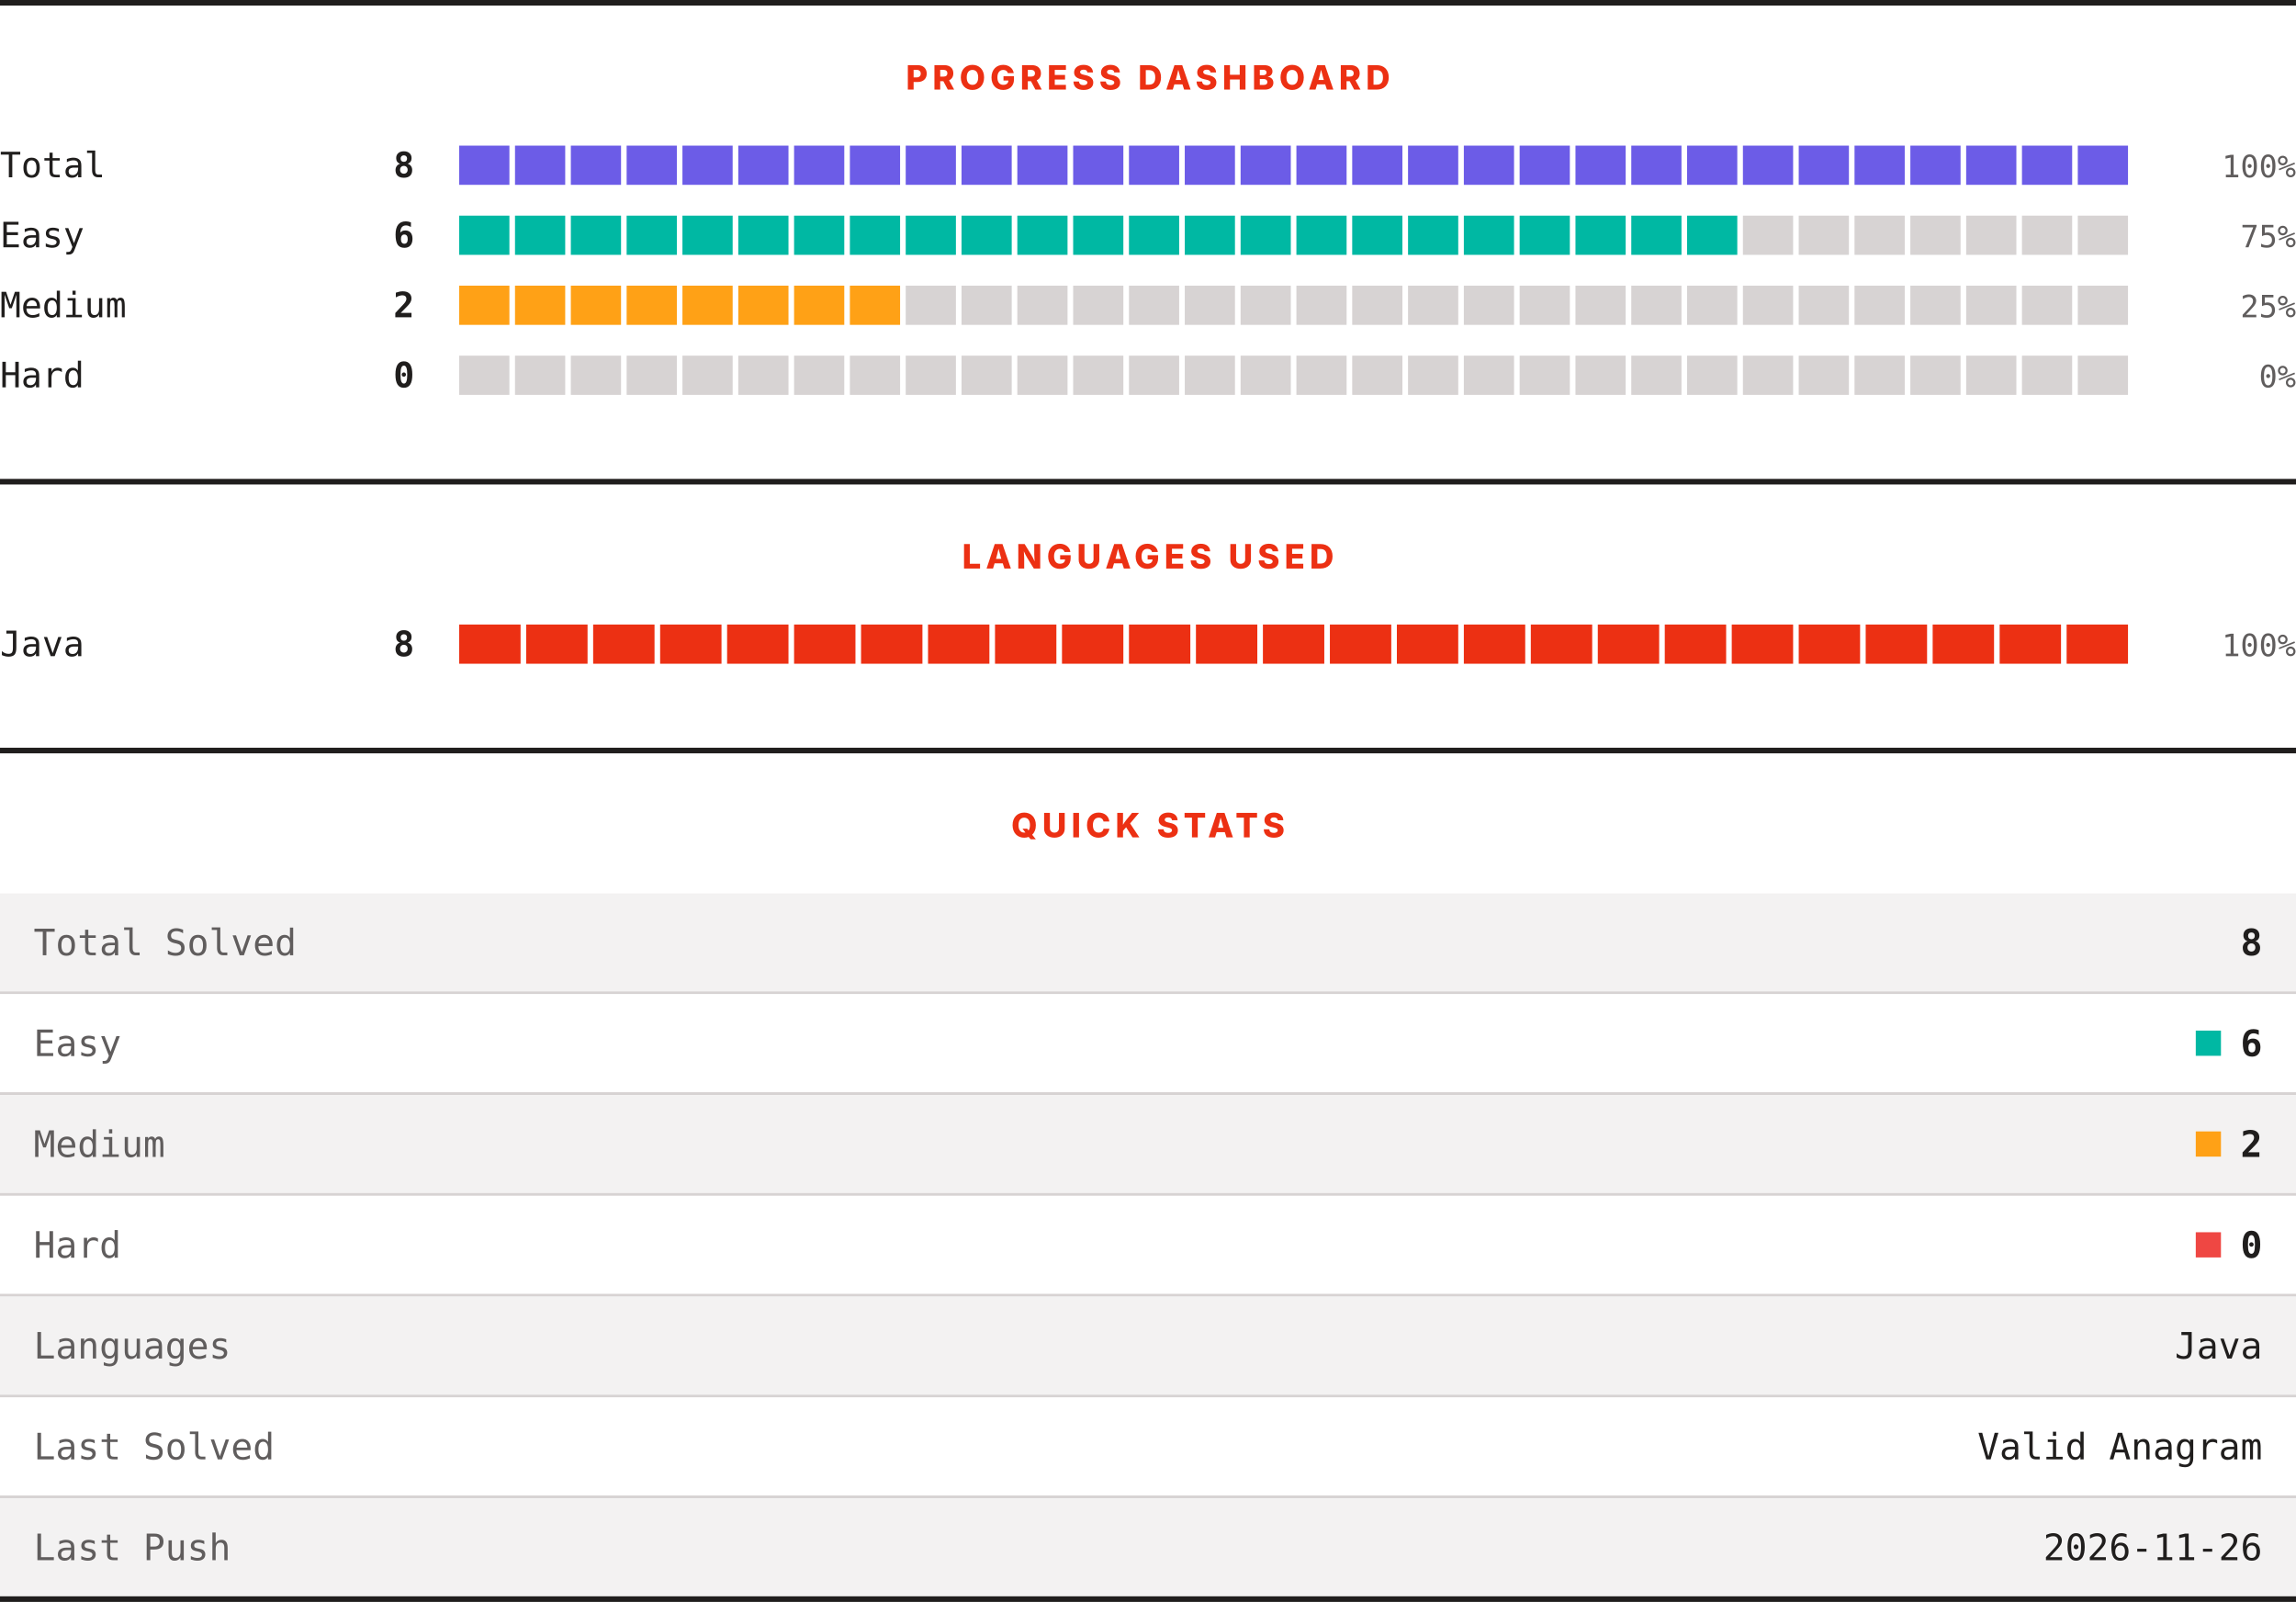
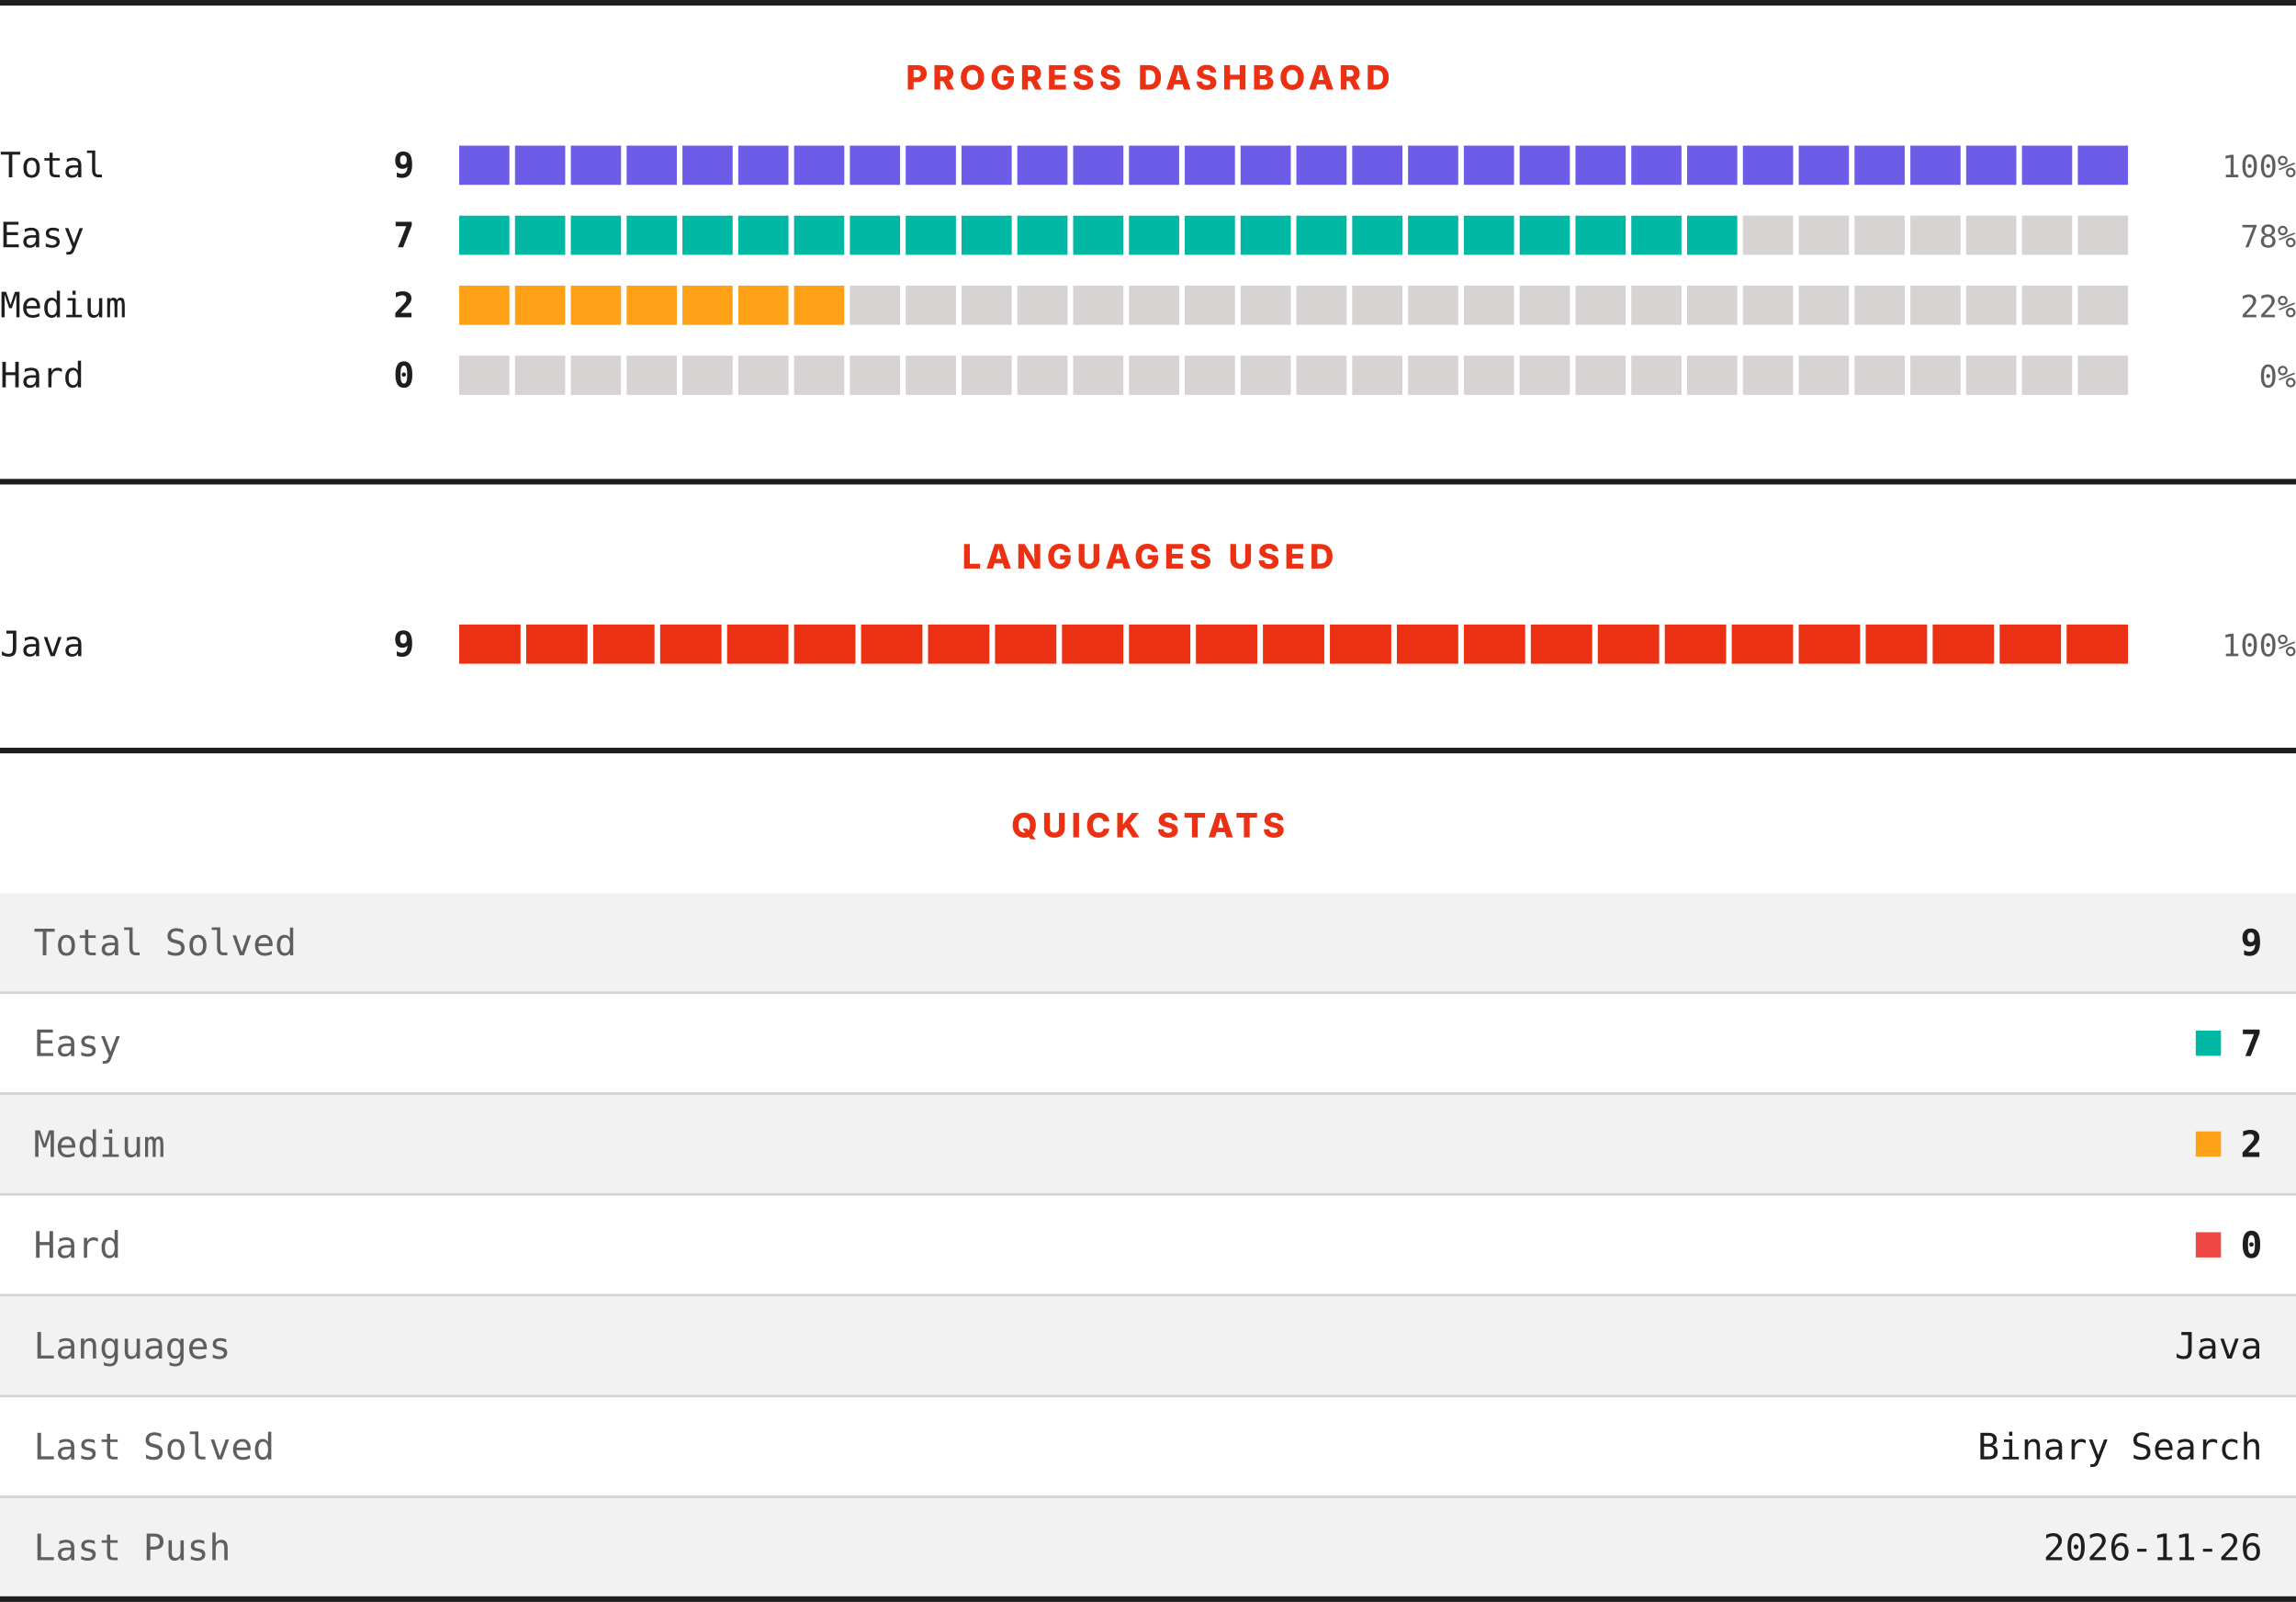
<svg xmlns="http://www.w3.org/2000/svg" width="820" height="572" viewBox="0 0 820 572" role="img" aria-label="LeetCode progress, languages and quick stats">
  <rect width="820" height="572" fill="#ffffff" />
  <rect x="0" y="0" width="820" height="2" fill="#201e1d" />
  <text x="410" y="32" text-anchor="middle" font-family="Archivo, system-ui, -apple-system, Segoe UI, sans-serif" font-size="12" font-weight="800" letter-spacing="1.68" fill="#ec3013">PROGRESS DASHBOARD</text>
  <text x="0" y="63.3" font-family="ui-monospace, SFMono-Regular, Menlo, Consolas, monospace" font-size="12.5" fill="#201e1d">Total</text>
-   <text x="148" y="63.3" text-anchor="end" font-family="ui-monospace, SFMono-Regular, Menlo, Consolas, monospace" font-size="12.5" font-weight="700" fill="#201e1d">8</text>
+   <text x="148" y="63.3" text-anchor="end" font-family="ui-monospace, SFMono-Regular, Menlo, Consolas, monospace" font-size="12.5" font-weight="700" fill="#201e1d">9</text>
  <rect x="164.00" y="52" width="17.93" height="14" fill="#6c5ce7" />
  <rect x="183.93" y="52" width="17.93" height="14" fill="#6c5ce7" />
  <rect x="203.87" y="52" width="17.93" height="14" fill="#6c5ce7" />
  <rect x="223.80" y="52" width="17.93" height="14" fill="#6c5ce7" />
  <rect x="243.73" y="52" width="17.93" height="14" fill="#6c5ce7" />
  <rect x="263.67" y="52" width="17.93" height="14" fill="#6c5ce7" />
  <rect x="283.60" y="52" width="17.93" height="14" fill="#6c5ce7" />
  <rect x="303.53" y="52" width="17.93" height="14" fill="#6c5ce7" />
  <rect x="323.47" y="52" width="17.93" height="14" fill="#6c5ce7" />
  <rect x="343.40" y="52" width="17.93" height="14" fill="#6c5ce7" />
  <rect x="363.33" y="52" width="17.93" height="14" fill="#6c5ce7" />
  <rect x="383.27" y="52" width="17.93" height="14" fill="#6c5ce7" />
  <rect x="403.20" y="52" width="17.93" height="14" fill="#6c5ce7" />
  <rect x="423.13" y="52" width="17.93" height="14" fill="#6c5ce7" />
  <rect x="443.07" y="52" width="17.93" height="14" fill="#6c5ce7" />
  <rect x="463.00" y="52" width="17.93" height="14" fill="#6c5ce7" />
  <rect x="482.93" y="52" width="17.93" height="14" fill="#6c5ce7" />
  <rect x="502.87" y="52" width="17.93" height="14" fill="#6c5ce7" />
  <rect x="522.80" y="52" width="17.93" height="14" fill="#6c5ce7" />
  <rect x="542.73" y="52" width="17.93" height="14" fill="#6c5ce7" />
  <rect x="562.67" y="52" width="17.93" height="14" fill="#6c5ce7" />
  <rect x="582.60" y="52" width="17.93" height="14" fill="#6c5ce7" />
  <rect x="602.53" y="52" width="17.93" height="14" fill="#6c5ce7" />
  <rect x="622.47" y="52" width="17.93" height="14" fill="#6c5ce7" />
  <rect x="642.40" y="52" width="17.93" height="14" fill="#6c5ce7" />
  <rect x="662.33" y="52" width="17.93" height="14" fill="#6c5ce7" />
  <rect x="682.27" y="52" width="17.93" height="14" fill="#6c5ce7" />
  <rect x="702.20" y="52" width="17.93" height="14" fill="#6c5ce7" />
  <rect x="722.13" y="52" width="17.93" height="14" fill="#6c5ce7" />
  <rect x="742.07" y="52" width="17.93" height="14" fill="#6c5ce7" />
  <text x="820" y="63.3" text-anchor="end" font-family="ui-monospace, SFMono-Regular, Menlo, Consolas, monospace" font-size="11" fill="#605d5d">100%</text>
  <text x="0" y="88.3" font-family="ui-monospace, SFMono-Regular, Menlo, Consolas, monospace" font-size="12.5" fill="#201e1d">Easy</text>
-   <text x="148" y="88.3" text-anchor="end" font-family="ui-monospace, SFMono-Regular, Menlo, Consolas, monospace" font-size="12.5" font-weight="700" fill="#201e1d">6</text>
+   <text x="148" y="88.3" text-anchor="end" font-family="ui-monospace, SFMono-Regular, Menlo, Consolas, monospace" font-size="12.5" font-weight="700" fill="#201e1d">7</text>
  <rect x="164.00" y="77" width="17.93" height="14" fill="#00b8a3" />
  <rect x="183.93" y="77" width="17.93" height="14" fill="#00b8a3" />
  <rect x="203.87" y="77" width="17.93" height="14" fill="#00b8a3" />
  <rect x="223.80" y="77" width="17.93" height="14" fill="#00b8a3" />
  <rect x="243.73" y="77" width="17.93" height="14" fill="#00b8a3" />
  <rect x="263.67" y="77" width="17.93" height="14" fill="#00b8a3" />
  <rect x="283.60" y="77" width="17.93" height="14" fill="#00b8a3" />
  <rect x="303.53" y="77" width="17.93" height="14" fill="#00b8a3" />
  <rect x="323.47" y="77" width="17.93" height="14" fill="#00b8a3" />
  <rect x="343.40" y="77" width="17.93" height="14" fill="#00b8a3" />
  <rect x="363.33" y="77" width="17.93" height="14" fill="#00b8a3" />
  <rect x="383.27" y="77" width="17.93" height="14" fill="#00b8a3" />
  <rect x="403.20" y="77" width="17.93" height="14" fill="#00b8a3" />
  <rect x="423.13" y="77" width="17.93" height="14" fill="#00b8a3" />
  <rect x="443.07" y="77" width="17.93" height="14" fill="#00b8a3" />
  <rect x="463.00" y="77" width="17.93" height="14" fill="#00b8a3" />
  <rect x="482.93" y="77" width="17.93" height="14" fill="#00b8a3" />
  <rect x="502.87" y="77" width="17.93" height="14" fill="#00b8a3" />
  <rect x="522.80" y="77" width="17.93" height="14" fill="#00b8a3" />
  <rect x="542.73" y="77" width="17.93" height="14" fill="#00b8a3" />
  <rect x="562.67" y="77" width="17.93" height="14" fill="#00b8a3" />
  <rect x="582.60" y="77" width="17.93" height="14" fill="#00b8a3" />
  <rect x="602.53" y="77" width="17.93" height="14" fill="#00b8a3" />
  <rect x="622.47" y="77" width="17.93" height="14" fill="#d7d3d3" />
  <rect x="642.40" y="77" width="17.93" height="14" fill="#d7d3d3" />
  <rect x="662.33" y="77" width="17.93" height="14" fill="#d7d3d3" />
  <rect x="682.27" y="77" width="17.93" height="14" fill="#d7d3d3" />
  <rect x="702.20" y="77" width="17.93" height="14" fill="#d7d3d3" />
  <rect x="722.13" y="77" width="17.93" height="14" fill="#d7d3d3" />
  <rect x="742.07" y="77" width="17.93" height="14" fill="#d7d3d3" />
-   <text x="820" y="88.3" text-anchor="end" font-family="ui-monospace, SFMono-Regular, Menlo, Consolas, monospace" font-size="11" fill="#605d5d">75%</text>
+   <text x="820" y="88.3" text-anchor="end" font-family="ui-monospace, SFMono-Regular, Menlo, Consolas, monospace" font-size="11" fill="#605d5d">78%</text>
  <text x="0" y="113.3" font-family="ui-monospace, SFMono-Regular, Menlo, Consolas, monospace" font-size="12.5" fill="#201e1d">Medium</text>
  <text x="148" y="113.3" text-anchor="end" font-family="ui-monospace, SFMono-Regular, Menlo, Consolas, monospace" font-size="12.5" font-weight="700" fill="#201e1d">2</text>
  <rect x="164.00" y="102" width="17.93" height="14" fill="#ffa116" />
  <rect x="183.93" y="102" width="17.93" height="14" fill="#ffa116" />
  <rect x="203.87" y="102" width="17.93" height="14" fill="#ffa116" />
  <rect x="223.80" y="102" width="17.93" height="14" fill="#ffa116" />
  <rect x="243.73" y="102" width="17.93" height="14" fill="#ffa116" />
  <rect x="263.67" y="102" width="17.93" height="14" fill="#ffa116" />
  <rect x="283.60" y="102" width="17.93" height="14" fill="#ffa116" />
-   <rect x="303.53" y="102" width="17.93" height="14" fill="#ffa116" />
+   <rect x="303.53" y="102" width="17.93" height="14" fill="#d7d3d3" />
  <rect x="323.47" y="102" width="17.93" height="14" fill="#d7d3d3" />
  <rect x="343.40" y="102" width="17.93" height="14" fill="#d7d3d3" />
  <rect x="363.33" y="102" width="17.93" height="14" fill="#d7d3d3" />
  <rect x="383.27" y="102" width="17.93" height="14" fill="#d7d3d3" />
  <rect x="403.20" y="102" width="17.93" height="14" fill="#d7d3d3" />
  <rect x="423.13" y="102" width="17.93" height="14" fill="#d7d3d3" />
  <rect x="443.07" y="102" width="17.93" height="14" fill="#d7d3d3" />
  <rect x="463.00" y="102" width="17.93" height="14" fill="#d7d3d3" />
  <rect x="482.93" y="102" width="17.93" height="14" fill="#d7d3d3" />
  <rect x="502.87" y="102" width="17.93" height="14" fill="#d7d3d3" />
  <rect x="522.80" y="102" width="17.93" height="14" fill="#d7d3d3" />
  <rect x="542.73" y="102" width="17.93" height="14" fill="#d7d3d3" />
  <rect x="562.67" y="102" width="17.93" height="14" fill="#d7d3d3" />
  <rect x="582.60" y="102" width="17.93" height="14" fill="#d7d3d3" />
  <rect x="602.53" y="102" width="17.93" height="14" fill="#d7d3d3" />
  <rect x="622.47" y="102" width="17.93" height="14" fill="#d7d3d3" />
  <rect x="642.40" y="102" width="17.93" height="14" fill="#d7d3d3" />
  <rect x="662.33" y="102" width="17.93" height="14" fill="#d7d3d3" />
  <rect x="682.27" y="102" width="17.93" height="14" fill="#d7d3d3" />
  <rect x="702.20" y="102" width="17.93" height="14" fill="#d7d3d3" />
  <rect x="722.13" y="102" width="17.93" height="14" fill="#d7d3d3" />
  <rect x="742.07" y="102" width="17.93" height="14" fill="#d7d3d3" />
-   <text x="820" y="113.3" text-anchor="end" font-family="ui-monospace, SFMono-Regular, Menlo, Consolas, monospace" font-size="11" fill="#605d5d">25%</text>
+   <text x="820" y="113.3" text-anchor="end" font-family="ui-monospace, SFMono-Regular, Menlo, Consolas, monospace" font-size="11" fill="#605d5d">22%</text>
  <text x="0" y="138.3" font-family="ui-monospace, SFMono-Regular, Menlo, Consolas, monospace" font-size="12.5" fill="#201e1d">Hard</text>
  <text x="148" y="138.3" text-anchor="end" font-family="ui-monospace, SFMono-Regular, Menlo, Consolas, monospace" font-size="12.5" font-weight="700" fill="#201e1d">0</text>
  <rect x="164.00" y="127" width="17.93" height="14" fill="#d7d3d3" />
  <rect x="183.93" y="127" width="17.93" height="14" fill="#d7d3d3" />
  <rect x="203.87" y="127" width="17.93" height="14" fill="#d7d3d3" />
  <rect x="223.80" y="127" width="17.93" height="14" fill="#d7d3d3" />
  <rect x="243.73" y="127" width="17.93" height="14" fill="#d7d3d3" />
  <rect x="263.67" y="127" width="17.93" height="14" fill="#d7d3d3" />
  <rect x="283.60" y="127" width="17.93" height="14" fill="#d7d3d3" />
  <rect x="303.53" y="127" width="17.93" height="14" fill="#d7d3d3" />
  <rect x="323.47" y="127" width="17.93" height="14" fill="#d7d3d3" />
  <rect x="343.40" y="127" width="17.93" height="14" fill="#d7d3d3" />
  <rect x="363.33" y="127" width="17.93" height="14" fill="#d7d3d3" />
  <rect x="383.27" y="127" width="17.93" height="14" fill="#d7d3d3" />
  <rect x="403.20" y="127" width="17.93" height="14" fill="#d7d3d3" />
  <rect x="423.13" y="127" width="17.93" height="14" fill="#d7d3d3" />
  <rect x="443.07" y="127" width="17.93" height="14" fill="#d7d3d3" />
  <rect x="463.00" y="127" width="17.93" height="14" fill="#d7d3d3" />
  <rect x="482.93" y="127" width="17.93" height="14" fill="#d7d3d3" />
  <rect x="502.87" y="127" width="17.93" height="14" fill="#d7d3d3" />
  <rect x="522.80" y="127" width="17.93" height="14" fill="#d7d3d3" />
  <rect x="542.73" y="127" width="17.93" height="14" fill="#d7d3d3" />
  <rect x="562.67" y="127" width="17.93" height="14" fill="#d7d3d3" />
  <rect x="582.60" y="127" width="17.93" height="14" fill="#d7d3d3" />
  <rect x="602.53" y="127" width="17.93" height="14" fill="#d7d3d3" />
  <rect x="622.47" y="127" width="17.93" height="14" fill="#d7d3d3" />
  <rect x="642.40" y="127" width="17.93" height="14" fill="#d7d3d3" />
  <rect x="662.33" y="127" width="17.93" height="14" fill="#d7d3d3" />
  <rect x="682.27" y="127" width="17.93" height="14" fill="#d7d3d3" />
  <rect x="702.20" y="127" width="17.93" height="14" fill="#d7d3d3" />
  <rect x="722.13" y="127" width="17.93" height="14" fill="#d7d3d3" />
  <rect x="742.07" y="127" width="17.93" height="14" fill="#d7d3d3" />
  <text x="820" y="138.3" text-anchor="end" font-family="ui-monospace, SFMono-Regular, Menlo, Consolas, monospace" font-size="11" fill="#605d5d">0%</text>
  <rect x="0" y="171" width="820" height="2" fill="#201e1d" />
  <text x="410" y="203" text-anchor="middle" font-family="Archivo, system-ui, -apple-system, Segoe UI, sans-serif" font-size="12" font-weight="800" letter-spacing="1.68" fill="#ec3013">LANGUAGES USED</text>
  <text x="0" y="234.3" font-family="ui-monospace, SFMono-Regular, Menlo, Consolas, monospace" font-size="12.5" fill="#201e1d">Java</text>
-   <text x="148" y="234.3" text-anchor="end" font-family="ui-monospace, SFMono-Regular, Menlo, Consolas, monospace" font-size="12.5" font-weight="700" fill="#201e1d">8</text>
+   <text x="148" y="234.3" text-anchor="end" font-family="ui-monospace, SFMono-Regular, Menlo, Consolas, monospace" font-size="12.5" font-weight="700" fill="#201e1d">9</text>
  <rect x="164.00" y="223" width="21.92" height="14" fill="#ec3013" />
  <rect x="187.92" y="223" width="21.92" height="14" fill="#ec3013" />
  <rect x="211.84" y="223" width="21.92" height="14" fill="#ec3013" />
  <rect x="235.76" y="223" width="21.92" height="14" fill="#ec3013" />
  <rect x="259.68" y="223" width="21.92" height="14" fill="#ec3013" />
  <rect x="283.60" y="223" width="21.92" height="14" fill="#ec3013" />
  <rect x="307.52" y="223" width="21.92" height="14" fill="#ec3013" />
  <rect x="331.44" y="223" width="21.92" height="14" fill="#ec3013" />
  <rect x="355.36" y="223" width="21.92" height="14" fill="#ec3013" />
  <rect x="379.28" y="223" width="21.92" height="14" fill="#ec3013" />
  <rect x="403.20" y="223" width="21.92" height="14" fill="#ec3013" />
  <rect x="427.12" y="223" width="21.92" height="14" fill="#ec3013" />
  <rect x="451.04" y="223" width="21.92" height="14" fill="#ec3013" />
  <rect x="474.96" y="223" width="21.92" height="14" fill="#ec3013" />
  <rect x="498.88" y="223" width="21.92" height="14" fill="#ec3013" />
  <rect x="522.80" y="223" width="21.92" height="14" fill="#ec3013" />
  <rect x="546.72" y="223" width="21.92" height="14" fill="#ec3013" />
  <rect x="570.64" y="223" width="21.92" height="14" fill="#ec3013" />
  <rect x="594.56" y="223" width="21.92" height="14" fill="#ec3013" />
  <rect x="618.48" y="223" width="21.92" height="14" fill="#ec3013" />
  <rect x="642.40" y="223" width="21.92" height="14" fill="#ec3013" />
  <rect x="666.32" y="223" width="21.92" height="14" fill="#ec3013" />
  <rect x="690.24" y="223" width="21.92" height="14" fill="#ec3013" />
  <rect x="714.16" y="223" width="21.92" height="14" fill="#ec3013" />
  <rect x="738.08" y="223" width="21.92" height="14" fill="#ec3013" />
  <text x="820" y="234.3" text-anchor="end" font-family="ui-monospace, SFMono-Regular, Menlo, Consolas, monospace" font-size="11" fill="#605d5d">100%</text>
  <rect x="0" y="267" width="820" height="2" fill="#201e1d" />
  <text x="410" y="299" text-anchor="middle" font-family="Archivo, system-ui, -apple-system, Segoe UI, sans-serif" font-size="12" font-weight="800" letter-spacing="1.68" fill="#ec3013">QUICK STATS</text>
  <rect x="0" y="319" width="820" height="35" fill="#f3f2f2" />
  <text x="12" y="341.1" font-family="ui-monospace, SFMono-Regular, Menlo, Consolas, monospace" font-size="13" fill="#605d5d">Total Solved</text>
-   <text x="808" y="341.1" text-anchor="end" font-family="ui-monospace, SFMono-Regular, Menlo, Consolas, monospace" font-size="13" font-weight="700" fill="#201e1d">8</text>
+   <text x="808" y="341.1" text-anchor="end" font-family="ui-monospace, SFMono-Regular, Menlo, Consolas, monospace" font-size="13" font-weight="700" fill="#201e1d">9</text>
  <rect x="0" y="354" width="820" height="1" fill="#d7d3d3" />
  <rect x="0" y="355" width="820" height="35" fill="#ffffff" />
  <text x="12" y="377.1" font-family="ui-monospace, SFMono-Regular, Menlo, Consolas, monospace" font-size="13" fill="#605d5d">Easy</text>
  <rect x="784.2" y="368" width="9" height="9" fill="#00b8a3" />
-   <text x="808" y="377.1" text-anchor="end" font-family="ui-monospace, SFMono-Regular, Menlo, Consolas, monospace" font-size="13" font-weight="700" fill="#201e1d">6</text>
+   <text x="808" y="377.1" text-anchor="end" font-family="ui-monospace, SFMono-Regular, Menlo, Consolas, monospace" font-size="13" font-weight="700" fill="#201e1d">7</text>
  <rect x="0" y="390" width="820" height="1" fill="#d7d3d3" />
  <rect x="0" y="391" width="820" height="35" fill="#f3f2f2" />
  <text x="12" y="413.1" font-family="ui-monospace, SFMono-Regular, Menlo, Consolas, monospace" font-size="13" fill="#605d5d">Medium</text>
  <rect x="784.2" y="404" width="9" height="9" fill="#ffa116" />
  <text x="808" y="413.1" text-anchor="end" font-family="ui-monospace, SFMono-Regular, Menlo, Consolas, monospace" font-size="13" font-weight="700" fill="#201e1d">2</text>
  <rect x="0" y="426" width="820" height="1" fill="#d7d3d3" />
  <rect x="0" y="427" width="820" height="35" fill="#ffffff" />
  <text x="12" y="449.1" font-family="ui-monospace, SFMono-Regular, Menlo, Consolas, monospace" font-size="13" fill="#605d5d">Hard</text>
  <rect x="784.2" y="440" width="9" height="9" fill="#ef4743" />
  <text x="808" y="449.1" text-anchor="end" font-family="ui-monospace, SFMono-Regular, Menlo, Consolas, monospace" font-size="13" font-weight="700" fill="#201e1d">0</text>
  <rect x="0" y="462" width="820" height="1" fill="#d7d3d3" />
  <rect x="0" y="463" width="820" height="35" fill="#f3f2f2" />
  <text x="12" y="485.1" font-family="ui-monospace, SFMono-Regular, Menlo, Consolas, monospace" font-size="13" fill="#605d5d">Languages</text>
  <text x="808" y="485.1" text-anchor="end" font-family="ui-monospace, SFMono-Regular, Menlo, Consolas, monospace" font-size="13" fill="#201e1d">Java</text>
  <rect x="0" y="498" width="820" height="1" fill="#d7d3d3" />
  <rect x="0" y="499" width="820" height="35" fill="#ffffff" />
  <text x="12" y="521.1" font-family="ui-monospace, SFMono-Regular, Menlo, Consolas, monospace" font-size="13" fill="#605d5d">Last Solved</text>
-   <text x="808" y="521.1" text-anchor="end" font-family="ui-monospace, SFMono-Regular, Menlo, Consolas, monospace" font-size="13" fill="#201e1d">Valid Anagram</text>
+   <text x="808" y="521.1" text-anchor="end" font-family="ui-monospace, SFMono-Regular, Menlo, Consolas, monospace" font-size="13" fill="#201e1d">Binary Search</text>
  <rect x="0" y="534" width="820" height="1" fill="#d7d3d3" />
  <rect x="0" y="535" width="820" height="35" fill="#f3f2f2" />
  <text x="12" y="557.1" font-family="ui-monospace, SFMono-Regular, Menlo, Consolas, monospace" font-size="13" fill="#605d5d">Last Push</text>
  <text x="808" y="557.1" text-anchor="end" font-family="ui-monospace, SFMono-Regular, Menlo, Consolas, monospace" font-size="13" fill="#201e1d">2026-11-26</text>
  <rect x="0" y="570" width="820" height="2" fill="#201e1d" />
</svg>
